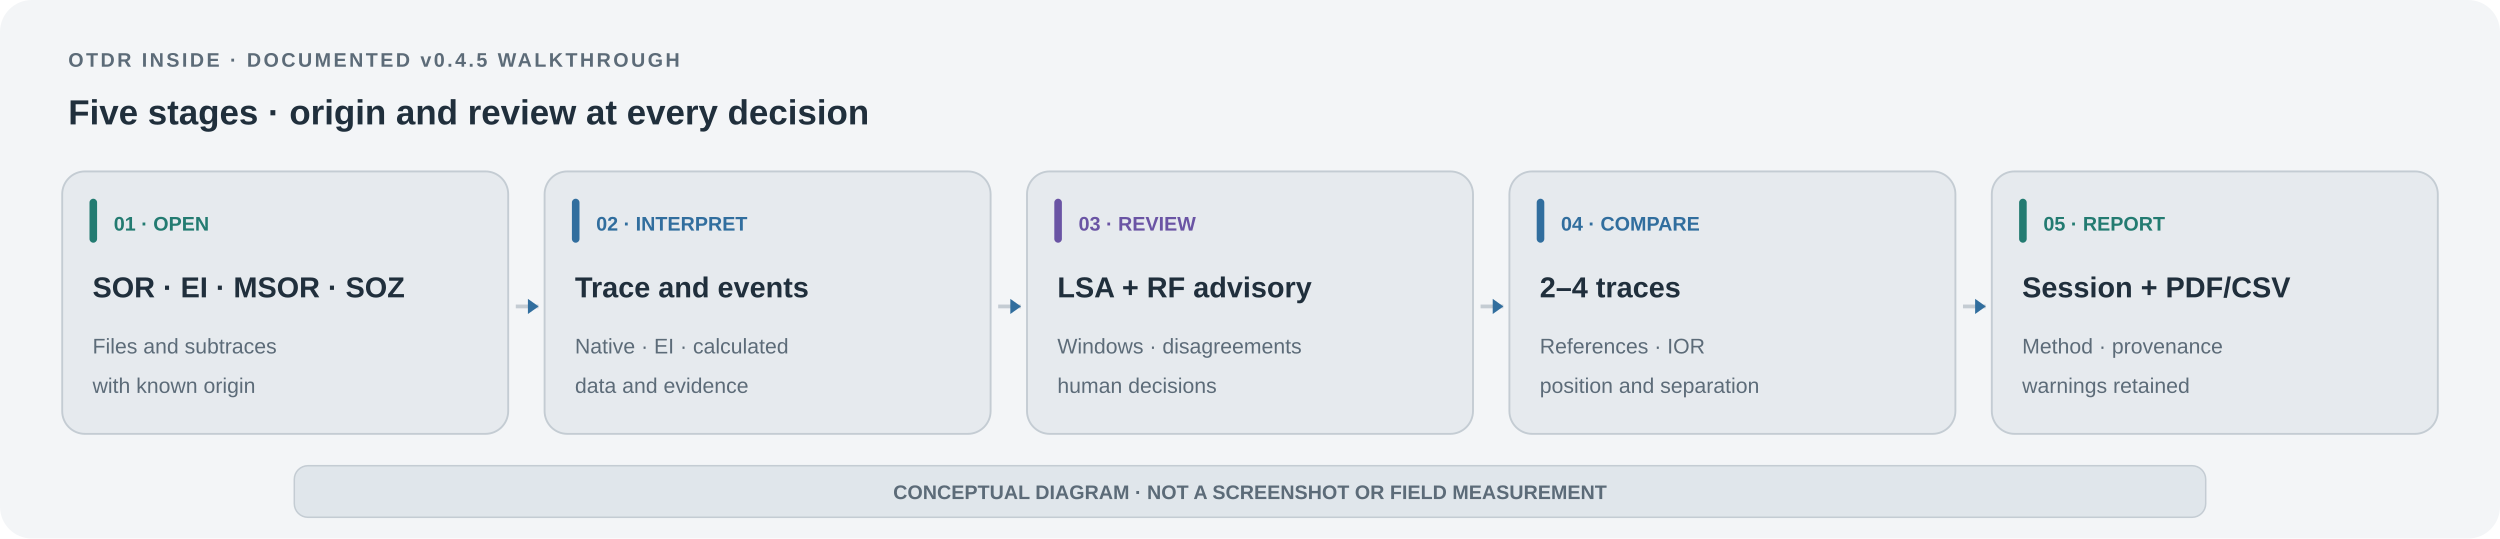
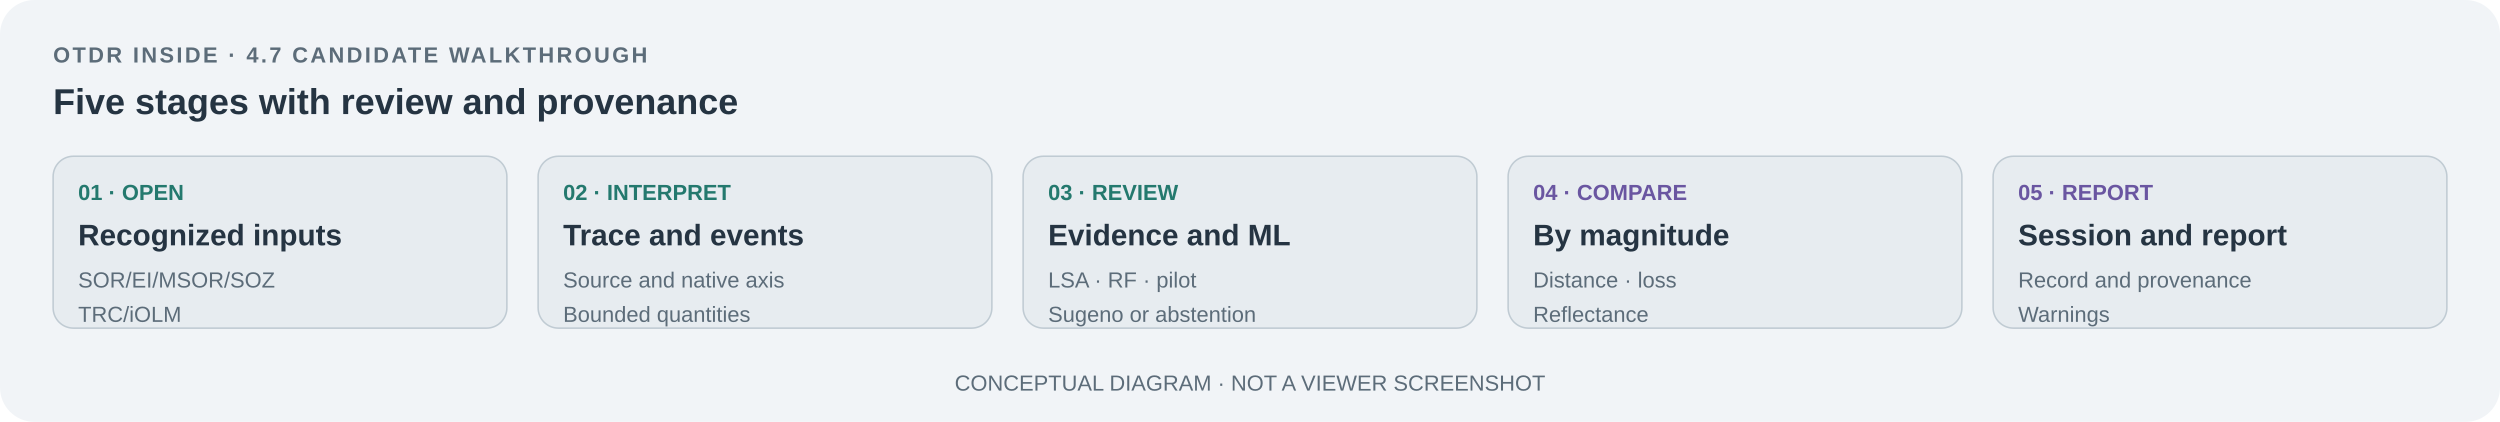
- <svg xmlns="http://www.w3.org/2000/svg" viewBox="0 0 1648 355" width="1648" height="355">
-   <rect x="0" y="0" width="1648" height="355" rx="21" fill="#f3f5f7" />
+ <svg xmlns="http://www.w3.org/2000/svg" width="1600" height="270" viewBox="0 0 1600 270">
+   <rect width="1600" height="270" rx="22" fill="#f1f4f7" />
  <g font-family="Segoe UI,Arial,sans-serif">
-     <text x="45" y="44" font-size="13" font-weight="700" fill="#5c6b78" letter-spacing="1.6">OTDR INSIDE · DOCUMENTED v0.4.5 WALKTHROUGH</text>
-     <text x="45" y="82" font-size="23" font-weight="700" fill="#202f3c">Five stages · origin and review at every decision</text>
-     <rect x="41" y="113" width="294" height="173" rx="15" fill="#e6eaee" stroke="#c4ccd3" stroke-width="1.25" />
-     <rect x="59" y="131" width="5" height="29" rx="2.5" fill="#237b71" />
-     <text x="75" y="152" font-size="13" font-weight="700" fill="#237b71">01 · OPEN</text>
-     <text x="61" y="196" font-size="19" font-weight="700" fill="#202f3c">SOR · EI · MSOR · SOZ</text>
-     <text x="61" y="233" font-size="14" fill="#5c6b78">Files and subtraces</text>
-     <text x="61" y="259" font-size="14" fill="#5c6b78">with known origin</text>
-     <path d="M340 202 H355" stroke="#c4ccd3" stroke-width="2.5" fill="none" />
-     <path d="M355 202 l-7 -5 v10 z" fill="#316e9e" />
-     <rect x="359" y="113" width="294" height="173" rx="15" fill="#e6eaee" stroke="#c4ccd3" stroke-width="1.25" />
-     <rect x="377" y="131" width="5" height="29" rx="2.5" fill="#316e9e" />
-     <text x="393" y="152" font-size="13" font-weight="700" fill="#316e9e">02 · INTERPRET</text>
-     <text x="379" y="196" font-size="19" font-weight="700" fill="#202f3c">Trace and events</text>
-     <text x="379" y="233" font-size="14" fill="#5c6b78">Native · EI · calculated</text>
-     <text x="379" y="259" font-size="14" fill="#5c6b78">data and evidence</text>
-     <path d="M658 202 H673" stroke="#c4ccd3" stroke-width="2.5" fill="none" />
-     <path d="M673 202 l-7 -5 v10 z" fill="#316e9e" />
-     <rect x="677" y="113" width="294" height="173" rx="15" fill="#e6eaee" stroke="#c4ccd3" stroke-width="1.25" />
-     <rect x="695" y="131" width="5" height="29" rx="2.5" fill="#6a54a4" />
-     <text x="711" y="152" font-size="13" font-weight="700" fill="#6a54a4">03 · REVIEW</text>
-     <text x="697" y="196" font-size="19" font-weight="700" fill="#202f3c">LSA + RF advisory</text>
-     <text x="697" y="233" font-size="14" fill="#5c6b78">Windows · disagreements</text>
-     <text x="697" y="259" font-size="14" fill="#5c6b78">human decisions</text>
-     <path d="M976 202 H991" stroke="#c4ccd3" stroke-width="2.5" fill="none" />
-     <path d="M991 202 l-7 -5 v10 z" fill="#316e9e" />
-     <rect x="995" y="113" width="294" height="173" rx="15" fill="#e6eaee" stroke="#c4ccd3" stroke-width="1.25" />
-     <rect x="1013" y="131" width="5" height="29" rx="2.5" fill="#316e9e" />
-     <text x="1029" y="152" font-size="13" font-weight="700" fill="#316e9e">04 · COMPARE</text>
-     <text x="1015" y="196" font-size="19" font-weight="700" fill="#202f3c">2–4 traces</text>
-     <text x="1015" y="233" font-size="14" fill="#5c6b78">References · IOR</text>
-     <text x="1015" y="259" font-size="14" fill="#5c6b78">position and separation</text>
-     <path d="M1294 202 H1309" stroke="#c4ccd3" stroke-width="2.5" fill="none" />
-     <path d="M1309 202 l-7 -5 v10 z" fill="#316e9e" />
-     <rect x="1313" y="113" width="294" height="173" rx="15" fill="#e6eaee" stroke="#c4ccd3" stroke-width="1.25" />
-     <rect x="1331" y="131" width="5" height="29" rx="2.5" fill="#237b71" />
-     <text x="1347" y="152" font-size="13" font-weight="700" fill="#237b71">05 · REPORT</text>
-     <text x="1333" y="196" font-size="19" font-weight="700" fill="#202f3c">Session + PDF/CSV</text>
-     <text x="1333" y="233" font-size="14" fill="#5c6b78">Method · provenance</text>
-     <text x="1333" y="259" font-size="14" fill="#5c6b78">warnings retained</text>
-     <rect x="194" y="307" width="1260" height="34" rx="9" fill="#e0e6eb" stroke="#c4ccd3" />
-     <text x="824" y="329" text-anchor="middle" font-size="13" font-weight="600" fill="#5c6b78">CONCEPTUAL DIAGRAM · NOT A SCREENSHOT OR FIELD MEASUREMENT</text>
+     <text x="34" y="40" font-size="14" font-weight="700" letter-spacing="1.5" fill="#5c6c79">OTDR INSIDE · 4.7 CANDIDATE WALKTHROUGH</text>
+     <text x="34" y="73" font-size="23" font-weight="700" fill="#253442">Five stages with review and provenance</text>
+     <rect x="34" y="100" width="290.4" height="110" rx="13" fill="#e7ecf0" stroke="#c0cbd3" />
+     <text x="50" y="128" font-size="14" fill="#24796e" font-weight="700">01 · OPEN</text>
+     <text x="50" y="157" font-size="19" font-weight="700" fill="#253442">Recognized inputs</text>
+     <text x="50" y="184" font-size="14" fill="#5c6c79">SOR/EI/MSOR/SOZ</text>
+     <text x="50" y="206" font-size="14" fill="#5c6c79">TRC/iOLM</text>
+     <rect x="344.4" y="100" width="290.4" height="110" rx="13" fill="#e7ecf0" stroke="#c0cbd3" />
+     <text x="360.4" y="128" font-size="14" fill="#24796e" font-weight="700">02 · INTERPRET</text>
+     <text x="360.4" y="157" font-size="19" font-weight="700" fill="#253442">Trace and events</text>
+     <text x="360.4" y="184" font-size="14" fill="#5c6c79">Source and native axis</text>
+     <text x="360.4" y="206" font-size="14" fill="#5c6c79">Bounded quantities</text>
+     <rect x="654.8" y="100" width="290.4" height="110" rx="13" fill="#e7ecf0" stroke="#c0cbd3" />
+     <text x="670.8" y="128" font-size="14" fill="#24796e" font-weight="700">03 · REVIEW</text>
+     <text x="670.8" y="157" font-size="19" font-weight="700" fill="#253442">Evidence and ML</text>
+     <text x="670.8" y="184" font-size="14" fill="#5c6c79">LSA · RF · pilot</text>
+     <text x="670.8" y="206" font-size="14" fill="#5c6c79">Sugeno or abstention</text>
+     <rect x="965.2" y="100" width="290.4" height="110" rx="13" fill="#e7ecf0" stroke="#c0cbd3" />
+     <text x="981.2" y="128" font-size="14" fill="#6a56a1" font-weight="700">04 · COMPARE</text>
+     <text x="981.2" y="157" font-size="19" font-weight="700" fill="#253442">By magnitude</text>
+     <text x="981.2" y="184" font-size="14" fill="#5c6c79">Distance · loss</text>
+     <text x="981.2" y="206" font-size="14" fill="#5c6c79">Reflectance</text>
+     <rect x="1275.6" y="100" width="290.4" height="110" rx="13" fill="#e7ecf0" stroke="#c0cbd3" />
+     <text x="1291.6" y="128" font-size="14" fill="#6a56a1" font-weight="700">05 · REPORT</text>
+     <text x="1291.6" y="157" font-size="19" font-weight="700" fill="#253442">Session and report</text>
+     <text x="1291.6" y="184" font-size="14" fill="#5c6c79">Record and provenance</text>
+     <text x="1291.6" y="206" font-size="14" fill="#5c6c79">Warnings</text>
+     <text x="800" y="250" text-anchor="middle" font-size="14" fill="#5c6c79">CONCEPTUAL DIAGRAM · NOT A VIEWER SCREENSHOT</text>
  </g>
</svg>
